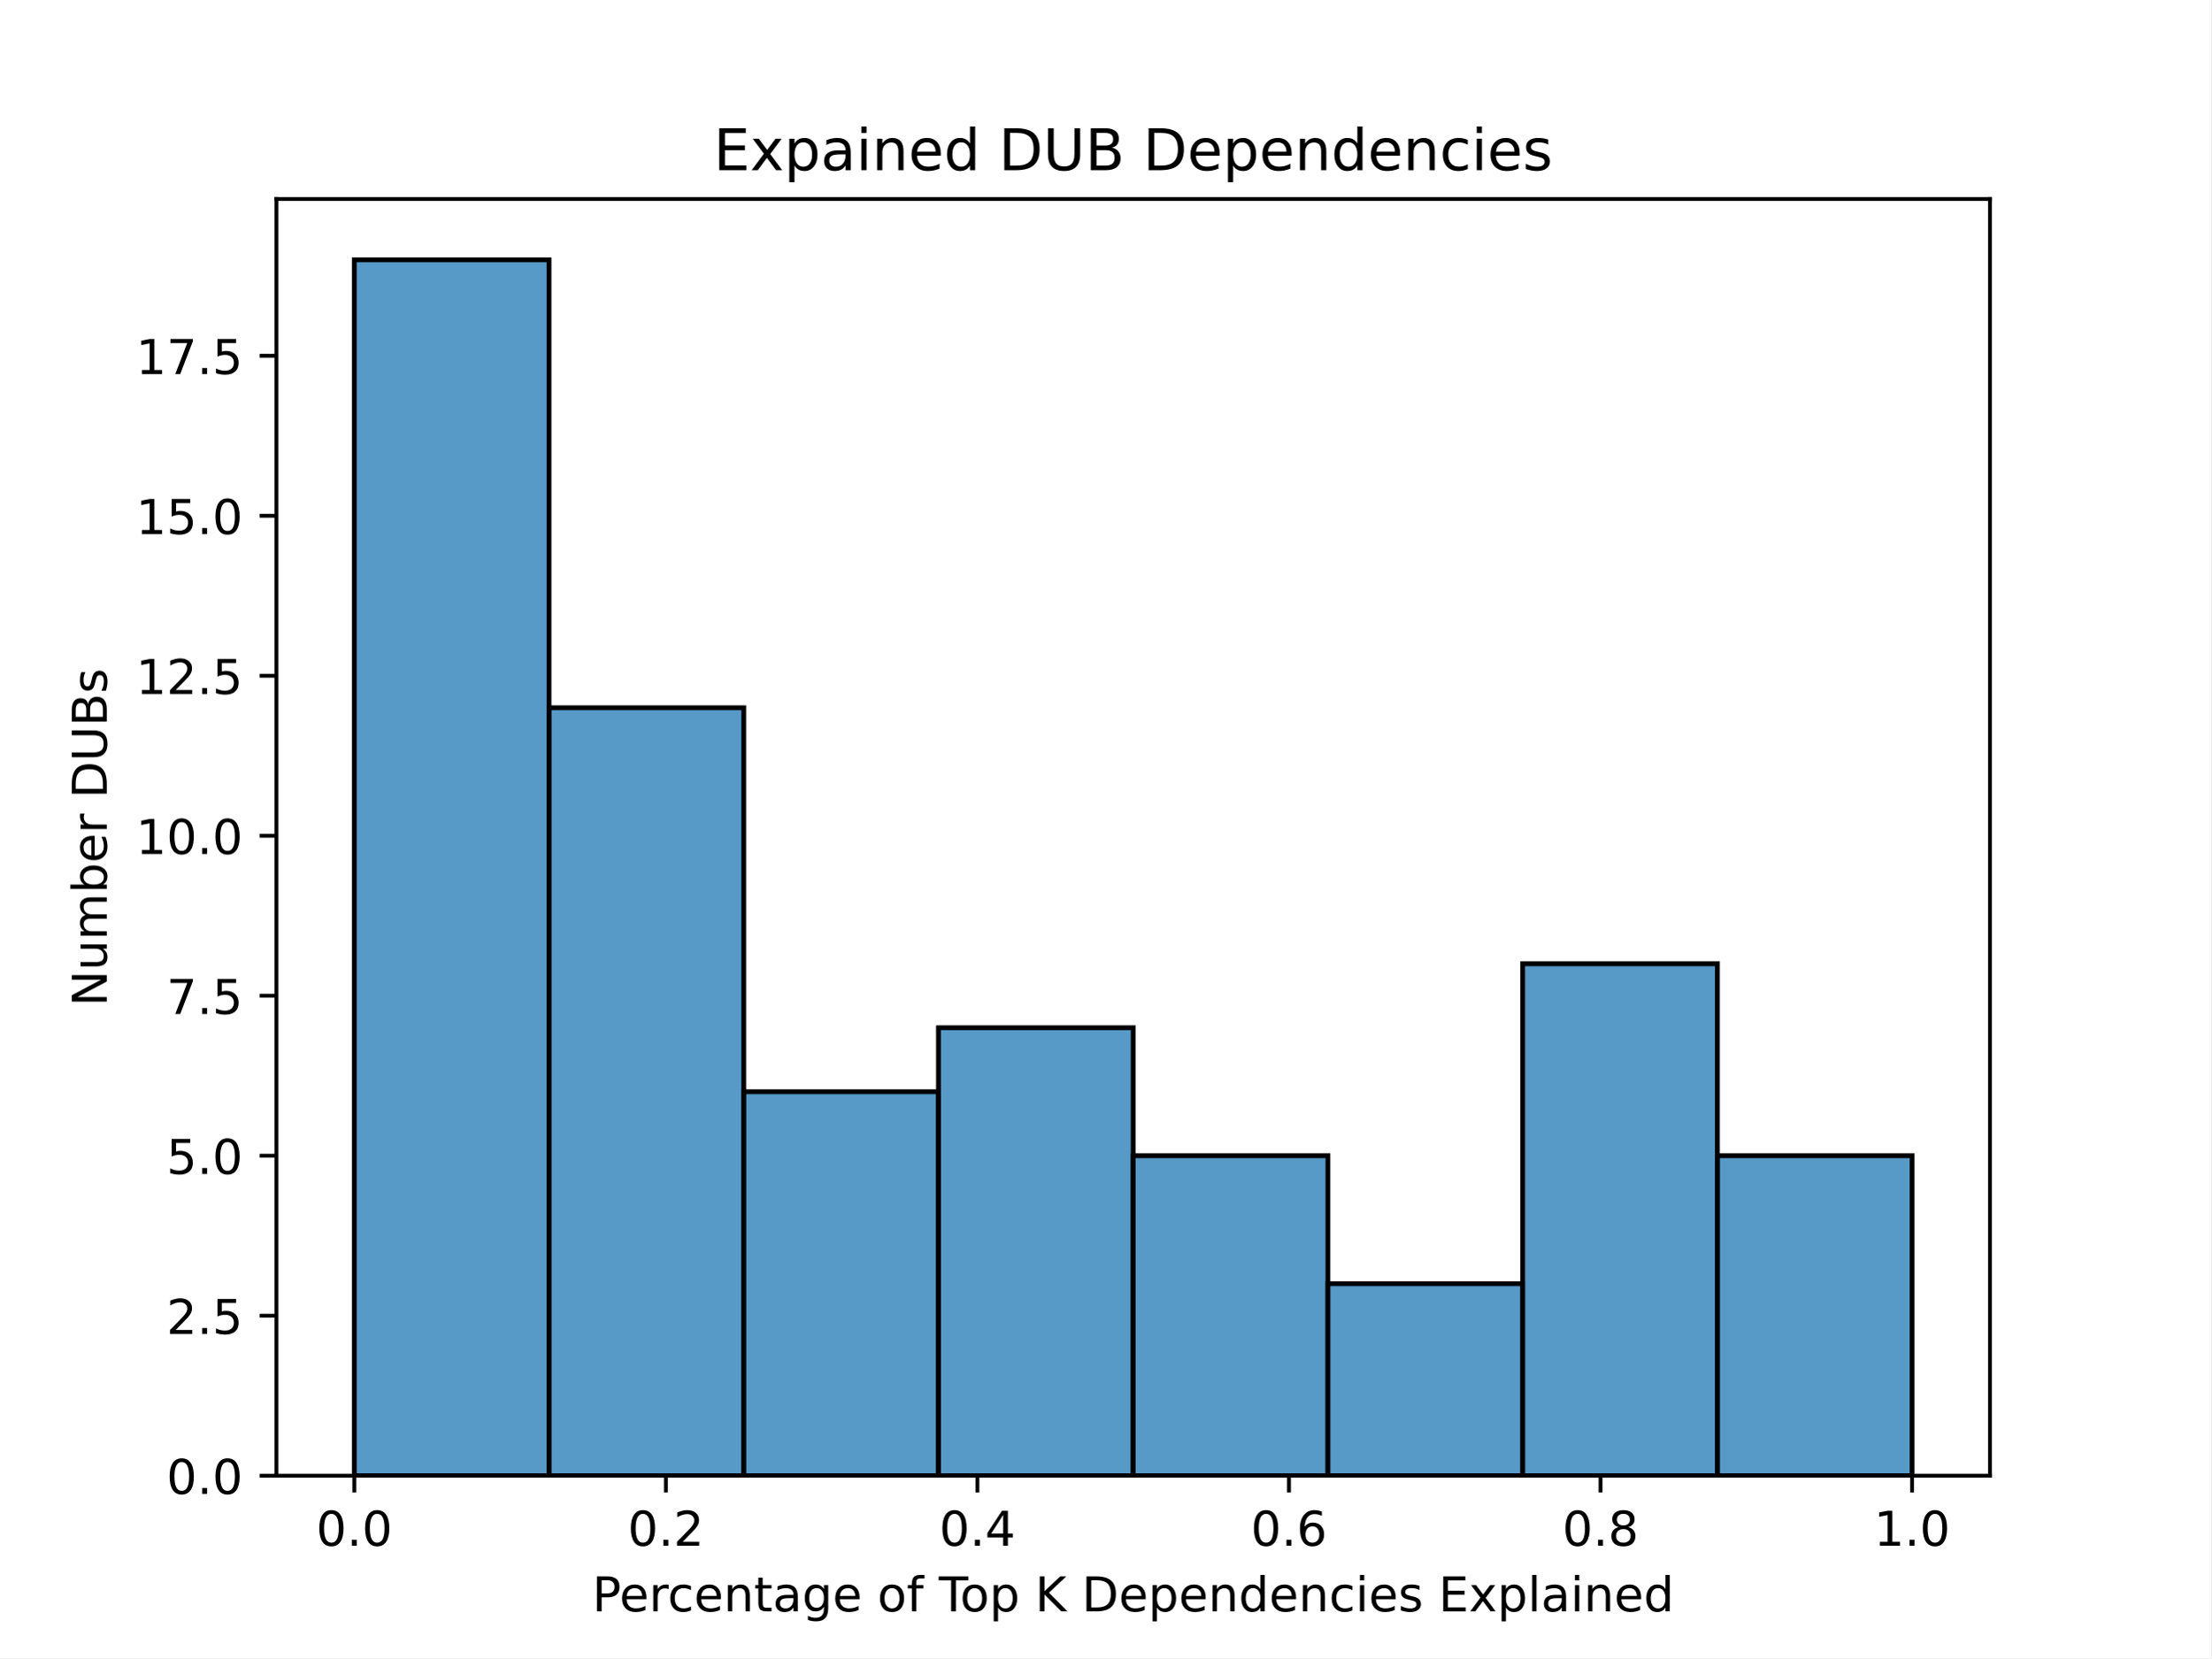
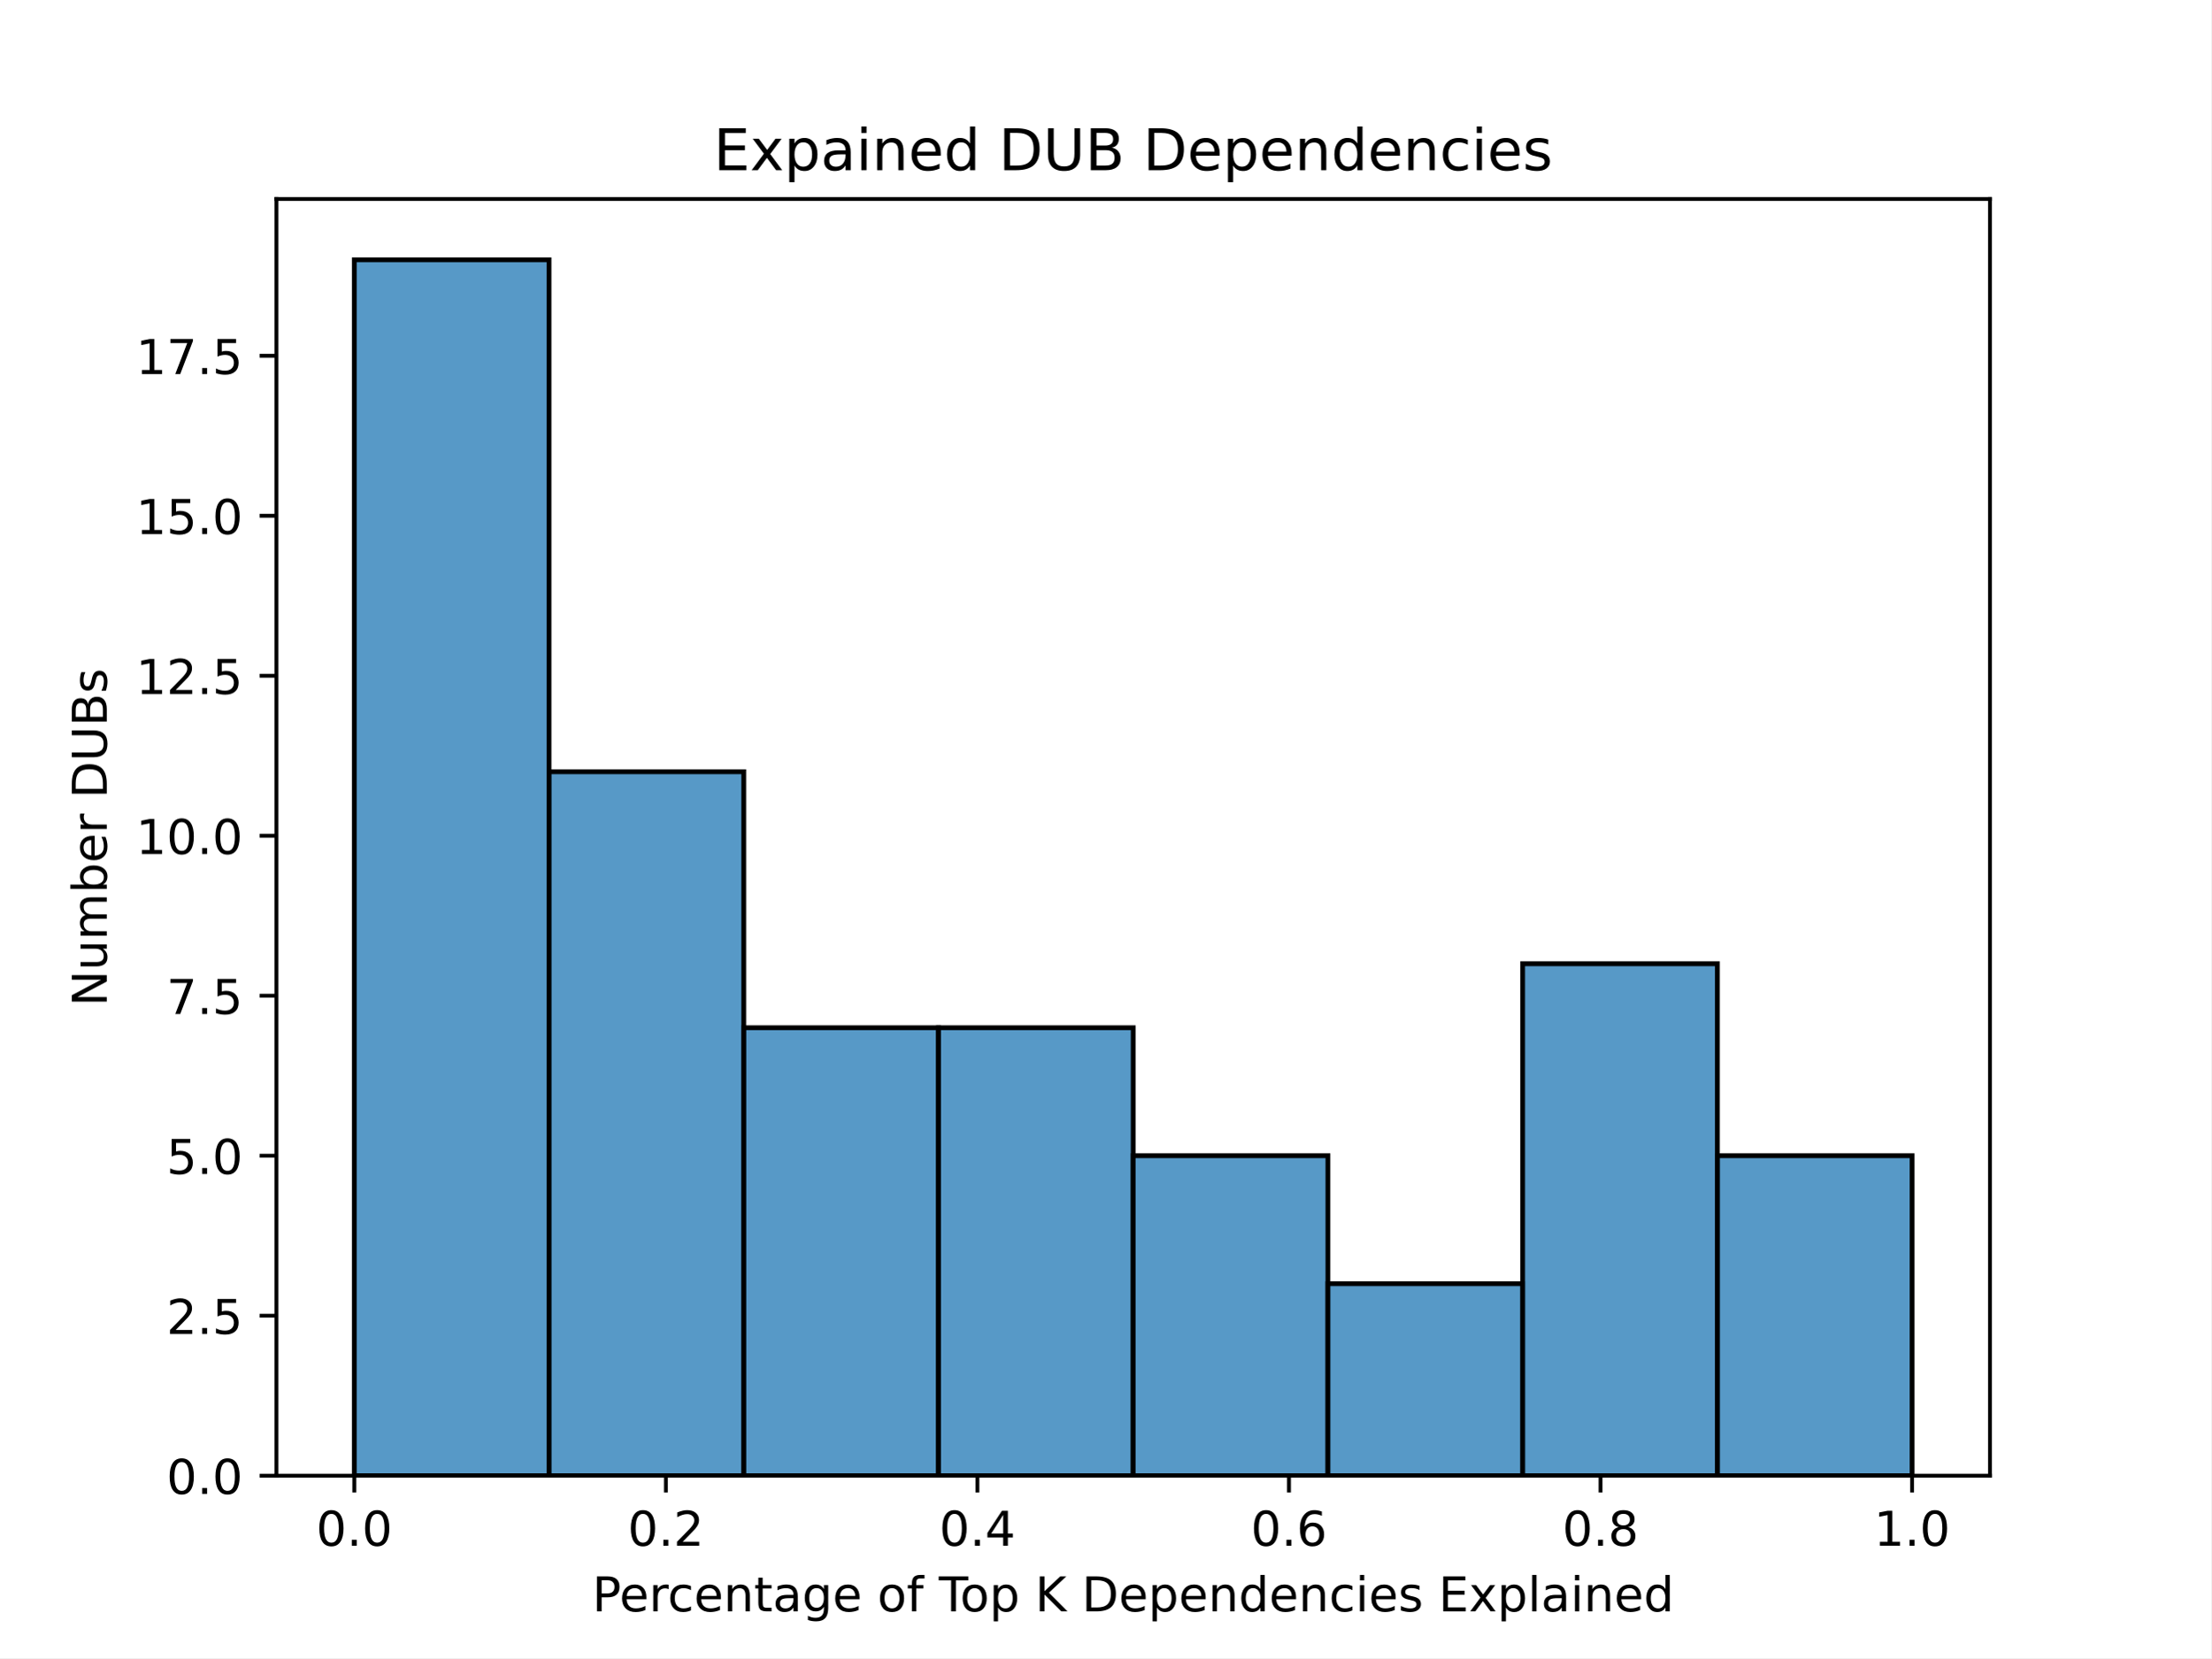
<svg xmlns="http://www.w3.org/2000/svg" xmlns:xlink="http://www.w3.org/1999/xlink" width="460.8pt" height="345.6pt" viewBox="0 0 460.8 345.6" version="1.1">
  <defs>
    <style type="text/css">*{stroke-linejoin: round; stroke-linecap: butt}</style>
  </defs>
  <g id="figure_1">
    <g id="patch_1">
      <path d="M 0 345.6  L 460.8 345.6  L 460.8 0  L 0 0  z " style="fill: #ffffff" />
    </g>
    <g id="axes_1">
      <g id="patch_2">
        <path d="M 57.6 307.584  L 414.72 307.584  L 414.72 41.472  L 57.6 41.472  z " style="fill: #ffffff" />
      </g>
      <g id="patch_3">
-         <path d="M 73.833 307.584  L 114.415 307.584  L 114.415 54.144  L 73.833 54.144  z " clip-path="url(#p38bc36aa73)" style="fill: #1f77b4; fill-opacity: 0.75; stroke: #000000; stroke-linejoin: miter" />
+         <path d="M 73.833 307.584  L 114.415 307.584  L 114.415 54.144  L 73.833 54.144  z " clip-path="url(#pfbea5ef9bc)" style="fill: #1f77b4; fill-opacity: 0.75; stroke: #000000; stroke-linejoin: miter" />
      </g>
      <g id="patch_4">
-         <path d="M 114.415 307.584  L 154.996 307.584  L 154.996 147.517  L 114.415 147.517  z " clip-path="url(#p38bc36aa73)" style="fill: #1f77b4; fill-opacity: 0.75; stroke: #000000; stroke-linejoin: miter" />
+         <path d="M 114.415 307.584  L 154.996 307.584  L 154.996 160.856  L 114.415 160.856  z " clip-path="url(#pfbea5ef9bc)" style="fill: #1f77b4; fill-opacity: 0.75; stroke: #000000; stroke-linejoin: miter" />
      </g>
      <g id="patch_5">
-         <path d="M 154.996 307.584  L 195.578 307.584  L 195.578 227.55  L 154.996 227.55  z " clip-path="url(#p38bc36aa73)" style="fill: #1f77b4; fill-opacity: 0.75; stroke: #000000; stroke-linejoin: miter" />
+         <path d="M 154.996 307.584  L 195.578 307.584  L 195.578 214.211  L 154.996 214.211  z " clip-path="url(#pfbea5ef9bc)" style="fill: #1f77b4; fill-opacity: 0.75; stroke: #000000; stroke-linejoin: miter" />
      </g>
      <g id="patch_6">
-         <path d="M 195.578 307.584  L 236.16 307.584  L 236.16 214.211  L 195.578 214.211  z " clip-path="url(#p38bc36aa73)" style="fill: #1f77b4; fill-opacity: 0.75; stroke: #000000; stroke-linejoin: miter" />
+         <path d="M 195.578 307.584  L 236.16 307.584  L 236.16 214.211  L 195.578 214.211  z " clip-path="url(#pfbea5ef9bc)" style="fill: #1f77b4; fill-opacity: 0.75; stroke: #000000; stroke-linejoin: miter" />
      </g>
      <g id="patch_7">
-         <path d="M 236.16 307.584  L 276.742 307.584  L 276.742 240.889  L 236.16 240.889  z " clip-path="url(#p38bc36aa73)" style="fill: #1f77b4; fill-opacity: 0.75; stroke: #000000; stroke-linejoin: miter" />
+         <path d="M 236.16 307.584  L 276.742 307.584  L 276.742 240.889  L 236.16 240.889  z " clip-path="url(#pfbea5ef9bc)" style="fill: #1f77b4; fill-opacity: 0.75; stroke: #000000; stroke-linejoin: miter" />
      </g>
      <g id="patch_8">
-         <path d="M 276.742 307.584  L 317.324 307.584  L 317.324 267.567  L 276.742 267.567  z " clip-path="url(#p38bc36aa73)" style="fill: #1f77b4; fill-opacity: 0.75; stroke: #000000; stroke-linejoin: miter" />
+         <path d="M 276.742 307.584  L 317.324 307.584  L 317.324 267.567  L 276.742 267.567  z " clip-path="url(#pfbea5ef9bc)" style="fill: #1f77b4; fill-opacity: 0.75; stroke: #000000; stroke-linejoin: miter" />
      </g>
      <g id="patch_9">
-         <path d="M 317.324 307.584  L 357.905 307.584  L 357.905 200.872  L 317.324 200.872  z " clip-path="url(#p38bc36aa73)" style="fill: #1f77b4; fill-opacity: 0.75; stroke: #000000; stroke-linejoin: miter" />
+         <path d="M 317.324 307.584  L 357.905 307.584  L 357.905 200.872  L 317.324 200.872  z " clip-path="url(#pfbea5ef9bc)" style="fill: #1f77b4; fill-opacity: 0.75; stroke: #000000; stroke-linejoin: miter" />
      </g>
      <g id="patch_10">
-         <path d="M 357.905 307.584  L 398.487 307.584  L 398.487 240.889  L 357.905 240.889  z " clip-path="url(#p38bc36aa73)" style="fill: #1f77b4; fill-opacity: 0.75; stroke: #000000; stroke-linejoin: miter" />
+         <path d="M 357.905 307.584  L 398.487 307.584  L 398.487 240.889  L 357.905 240.889  z " clip-path="url(#pfbea5ef9bc)" style="fill: #1f77b4; fill-opacity: 0.75; stroke: #000000; stroke-linejoin: miter" />
      </g>
      <g id="matplotlib.axis_1">
        <g id="xtick_1">
          <g id="line2d_1">
            <defs>
-               <path id="maa7f8cb330" d="M 0 0  L 0 3.5  " style="stroke: #000000; stroke-width: 0.8" />
+               <path id="ma76cdb8597" d="M 0 0  L 0 3.5  " style="stroke: #000000; stroke-width: 0.8" />
            </defs>
            <g>
-               <use xlink:href="#maa7f8cb330" x="73.833" y="307.584" style="stroke: #000000; stroke-width: 0.8" />
+               <use xlink:href="#ma76cdb8597" x="73.833" y="307.584" style="stroke: #000000; stroke-width: 0.8" />
            </g>
          </g>
          <g id="text_1">
            <g transform="translate(65.88116 322.1824) scale(0.1 -0.1)">
              <defs>
                <path id="DejaVuSans-30" d="M 2034 4250  Q 1547 4250 1301 3770  Q 1056 3291 1056 2328  Q 1056 1369 1301 889  Q 1547 409 2034 409  Q 2525 409 2770 889  Q 3016 1369 3016 2328  Q 3016 3291 2770 3770  Q 2525 4250 2034 4250  z M 2034 4750  Q 2819 4750 3233 4129  Q 3647 3509 3647 2328  Q 3647 1150 3233 529  Q 2819 -91 2034 -91  Q 1250 -91 836 529  Q 422 1150 422 2328  Q 422 3509 836 4129  Q 1250 4750 2034 4750  z " transform="scale(0.015625)" />
                <path id="DejaVuSans-2e" d="M 684 794  L 1344 794  L 1344 0  L 684 0  L 684 794  z " transform="scale(0.015625)" />
              </defs>
              <use xlink:href="#DejaVuSans-30" />
              <use xlink:href="#DejaVuSans-2e" x="63.623" />
              <use xlink:href="#DejaVuSans-30" x="95.41" />
            </g>
          </g>
        </g>
        <g id="xtick_2">
          <g id="line2d_2">
            <g>
-               <use xlink:href="#maa7f8cb330" x="138.764" y="307.584" style="stroke: #000000; stroke-width: 0.8" />
+               <use xlink:href="#ma76cdb8597" x="138.764" y="307.584" style="stroke: #000000; stroke-width: 0.8" />
            </g>
          </g>
          <g id="text_2">
            <g transform="translate(130.8121 322.1824) scale(0.1 -0.1)">
              <defs>
                <path id="DejaVuSans-32" d="M 1228 531  L 3431 531  L 3431 0  L 469 0  L 469 531  Q 828 903 1448 1529  Q 2069 2156 2228 2338  Q 2531 2678 2651 2914  Q 2772 3150 2772 3378  Q 2772 3750 2511 3984  Q 2250 4219 1831 4219  Q 1534 4219 1204 4116  Q 875 4013 500 3803  L 500 4441  Q 881 4594 1212 4672  Q 1544 4750 1819 4750  Q 2544 4750 2975 4387  Q 3406 4025 3406 3419  Q 3406 3131 3298 2873  Q 3191 2616 2906 2266  Q 2828 2175 2409 1742  Q 1991 1309 1228 531  z " transform="scale(0.015625)" />
              </defs>
              <use xlink:href="#DejaVuSans-30" />
              <use xlink:href="#DejaVuSans-2e" x="63.623" />
              <use xlink:href="#DejaVuSans-32" x="95.41" />
            </g>
          </g>
        </g>
        <g id="xtick_3">
          <g id="line2d_3">
            <g>
-               <use xlink:href="#maa7f8cb330" x="203.695" y="307.584" style="stroke: #000000; stroke-width: 0.8" />
+               <use xlink:href="#ma76cdb8597" x="203.695" y="307.584" style="stroke: #000000; stroke-width: 0.8" />
            </g>
          </g>
          <g id="text_3">
            <g transform="translate(195.743 322.1824) scale(0.1 -0.1)">
              <defs>
                <path id="DejaVuSans-34" d="M 2419 4116  L 825 1625  L 2419 1625  L 2419 4116  z M 2253 4666  L 3047 4666  L 3047 1625  L 3713 1625  L 3713 1100  L 3047 1100  L 3047 0  L 2419 0  L 2419 1100  L 313 1100  L 313 1709  L 2253 4666  z " transform="scale(0.015625)" />
              </defs>
              <use xlink:href="#DejaVuSans-30" />
              <use xlink:href="#DejaVuSans-2e" x="63.623" />
              <use xlink:href="#DejaVuSans-34" x="95.41" />
            </g>
          </g>
        </g>
        <g id="xtick_4">
          <g id="line2d_4">
            <g>
-               <use xlink:href="#maa7f8cb330" x="268.625" y="307.584" style="stroke: #000000; stroke-width: 0.8" />
+               <use xlink:href="#ma76cdb8597" x="268.625" y="307.584" style="stroke: #000000; stroke-width: 0.8" />
            </g>
          </g>
          <g id="text_4">
            <g transform="translate(260.6739 322.1824) scale(0.1 -0.1)">
              <defs>
                <path id="DejaVuSans-36" d="M 2113 2584  Q 1688 2584 1439 2293  Q 1191 2003 1191 1497  Q 1191 994 1439 701  Q 1688 409 2113 409  Q 2538 409 2786 701  Q 3034 994 3034 1497  Q 3034 2003 2786 2293  Q 2538 2584 2113 2584  z M 3366 4563  L 3366 3988  Q 3128 4100 2886 4159  Q 2644 4219 2406 4219  Q 1781 4219 1451 3797  Q 1122 3375 1075 2522  Q 1259 2794 1537 2939  Q 1816 3084 2150 3084  Q 2853 3084 3261 2657  Q 3669 2231 3669 1497  Q 3669 778 3244 343  Q 2819 -91 2113 -91  Q 1303 -91 875 529  Q 447 1150 447 2328  Q 447 3434 972 4092  Q 1497 4750 2381 4750  Q 2619 4750 2861 4703  Q 3103 4656 3366 4563  z " transform="scale(0.015625)" />
              </defs>
              <use xlink:href="#DejaVuSans-30" />
              <use xlink:href="#DejaVuSans-2e" x="63.623" />
              <use xlink:href="#DejaVuSans-36" x="95.41" />
            </g>
          </g>
        </g>
        <g id="xtick_5">
          <g id="line2d_5">
            <g>
-               <use xlink:href="#maa7f8cb330" x="333.556" y="307.584" style="stroke: #000000; stroke-width: 0.8" />
+               <use xlink:href="#ma76cdb8597" x="333.556" y="307.584" style="stroke: #000000; stroke-width: 0.8" />
            </g>
          </g>
          <g id="text_5">
            <g transform="translate(325.6048 322.1824) scale(0.1 -0.1)">
              <defs>
                <path id="DejaVuSans-38" d="M 2034 2216  Q 1584 2216 1326 1975  Q 1069 1734 1069 1313  Q 1069 891 1326 650  Q 1584 409 2034 409  Q 2484 409 2743 651  Q 3003 894 3003 1313  Q 3003 1734 2745 1975  Q 2488 2216 2034 2216  z M 1403 2484  Q 997 2584 770 2862  Q 544 3141 544 3541  Q 544 4100 942 4425  Q 1341 4750 2034 4750  Q 2731 4750 3128 4425  Q 3525 4100 3525 3541  Q 3525 3141 3298 2862  Q 3072 2584 2669 2484  Q 3125 2378 3379 2068  Q 3634 1759 3634 1313  Q 3634 634 3220 271  Q 2806 -91 2034 -91  Q 1263 -91 848 271  Q 434 634 434 1313  Q 434 1759 690 2068  Q 947 2378 1403 2484  z M 1172 3481  Q 1172 3119 1398 2916  Q 1625 2713 2034 2713  Q 2441 2713 2670 2916  Q 2900 3119 2900 3481  Q 2900 3844 2670 4047  Q 2441 4250 2034 4250  Q 1625 4250 1398 4047  Q 1172 3844 1172 3481  z " transform="scale(0.015625)" />
              </defs>
              <use xlink:href="#DejaVuSans-30" />
              <use xlink:href="#DejaVuSans-2e" x="63.623" />
              <use xlink:href="#DejaVuSans-38" x="95.41" />
            </g>
          </g>
        </g>
        <g id="xtick_6">
          <g id="line2d_6">
            <g>
-               <use xlink:href="#maa7f8cb330" x="398.487" y="307.584" style="stroke: #000000; stroke-width: 0.8" />
+               <use xlink:href="#ma76cdb8597" x="398.487" y="307.584" style="stroke: #000000; stroke-width: 0.8" />
            </g>
          </g>
          <g id="text_6">
            <g transform="translate(390.5357 322.1824) scale(0.1 -0.1)">
              <defs>
                <path id="DejaVuSans-31" d="M 794 531  L 1825 531  L 1825 4091  L 703 3866  L 703 4441  L 1819 4666  L 2450 4666  L 2450 531  L 3481 531  L 3481 0  L 794 0  L 794 531  z " transform="scale(0.015625)" />
              </defs>
              <use xlink:href="#DejaVuSans-31" />
              <use xlink:href="#DejaVuSans-2e" x="63.623" />
              <use xlink:href="#DejaVuSans-30" x="95.41" />
            </g>
          </g>
        </g>
        <g id="text_7">
          <g transform="translate(123.4163 335.8606) scale(0.1 -0.1)">
            <defs>
              <path id="DejaVuSans-50" d="M 1259 4147  L 1259 2394  L 2053 2394  Q 2494 2394 2734 2622  Q 2975 2850 2975 3272  Q 2975 3691 2734 3919  Q 2494 4147 2053 4147  L 1259 4147  z M 628 4666  L 2053 4666  Q 2838 4666 3239 4311  Q 3641 3956 3641 3272  Q 3641 2581 3239 2228  Q 2838 1875 2053 1875  L 1259 1875  L 1259 0  L 628 0  L 628 4666  z " transform="scale(0.015625)" />
              <path id="DejaVuSans-65" d="M 3597 1894  L 3597 1613  L 953 1613  Q 991 1019 1311 708  Q 1631 397 2203 397  Q 2534 397 2845 478  Q 3156 559 3463 722  L 3463 178  Q 3153 47 2828 -22  Q 2503 -91 2169 -91  Q 1331 -91 842 396  Q 353 884 353 1716  Q 353 2575 817 3079  Q 1281 3584 2069 3584  Q 2775 3584 3186 3129  Q 3597 2675 3597 1894  z M 3022 2063  Q 3016 2534 2758 2815  Q 2500 3097 2075 3097  Q 1594 3097 1305 2825  Q 1016 2553 972 2059  L 3022 2063  z " transform="scale(0.015625)" />
              <path id="DejaVuSans-72" d="M 2631 2963  Q 2534 3019 2420 3045  Q 2306 3072 2169 3072  Q 1681 3072 1420 2755  Q 1159 2438 1159 1844  L 1159 0  L 581 0  L 581 3500  L 1159 3500  L 1159 2956  Q 1341 3275 1631 3429  Q 1922 3584 2338 3584  Q 2397 3584 2469 3576  Q 2541 3569 2628 3553  L 2631 2963  z " transform="scale(0.015625)" />
              <path id="DejaVuSans-63" d="M 3122 3366  L 3122 2828  Q 2878 2963 2633 3030  Q 2388 3097 2138 3097  Q 1578 3097 1268 2742  Q 959 2388 959 1747  Q 959 1106 1268 751  Q 1578 397 2138 397  Q 2388 397 2633 464  Q 2878 531 3122 666  L 3122 134  Q 2881 22 2623 -34  Q 2366 -91 2075 -91  Q 1284 -91 818 406  Q 353 903 353 1747  Q 353 2603 823 3093  Q 1294 3584 2113 3584  Q 2378 3584 2631 3529  Q 2884 3475 3122 3366  z " transform="scale(0.015625)" />
              <path id="DejaVuSans-6e" d="M 3513 2113  L 3513 0  L 2938 0  L 2938 2094  Q 2938 2591 2744 2837  Q 2550 3084 2163 3084  Q 1697 3084 1428 2787  Q 1159 2491 1159 1978  L 1159 0  L 581 0  L 581 3500  L 1159 3500  L 1159 2956  Q 1366 3272 1645 3428  Q 1925 3584 2291 3584  Q 2894 3584 3203 3211  Q 3513 2838 3513 2113  z " transform="scale(0.015625)" />
              <path id="DejaVuSans-74" d="M 1172 4494  L 1172 3500  L 2356 3500  L 2356 3053  L 1172 3053  L 1172 1153  Q 1172 725 1289 603  Q 1406 481 1766 481  L 2356 481  L 2356 0  L 1766 0  Q 1100 0 847 248  Q 594 497 594 1153  L 594 3053  L 172 3053  L 172 3500  L 594 3500  L 594 4494  L 1172 4494  z " transform="scale(0.015625)" />
              <path id="DejaVuSans-61" d="M 2194 1759  Q 1497 1759 1228 1600  Q 959 1441 959 1056  Q 959 750 1161 570  Q 1363 391 1709 391  Q 2188 391 2477 730  Q 2766 1069 2766 1631  L 2766 1759  L 2194 1759  z M 3341 1997  L 3341 0  L 2766 0  L 2766 531  Q 2569 213 2275 61  Q 1981 -91 1556 -91  Q 1019 -91 701 211  Q 384 513 384 1019  Q 384 1609 779 1909  Q 1175 2209 1959 2209  L 2766 2209  L 2766 2266  Q 2766 2663 2505 2880  Q 2244 3097 1772 3097  Q 1472 3097 1187 3025  Q 903 2953 641 2809  L 641 3341  Q 956 3463 1253 3523  Q 1550 3584 1831 3584  Q 2591 3584 2966 3190  Q 3341 2797 3341 1997  z " transform="scale(0.015625)" />
              <path id="DejaVuSans-67" d="M 2906 1791  Q 2906 2416 2648 2759  Q 2391 3103 1925 3103  Q 1463 3103 1205 2759  Q 947 2416 947 1791  Q 947 1169 1205 825  Q 1463 481 1925 481  Q 2391 481 2648 825  Q 2906 1169 2906 1791  z M 3481 434  Q 3481 -459 3084 -895  Q 2688 -1331 1869 -1331  Q 1566 -1331 1297 -1286  Q 1028 -1241 775 -1147  L 775 -588  Q 1028 -725 1275 -790  Q 1522 -856 1778 -856  Q 2344 -856 2625 -561  Q 2906 -266 2906 331  L 2906 616  Q 2728 306 2450 153  Q 2172 0 1784 0  Q 1141 0 747 490  Q 353 981 353 1791  Q 353 2603 747 3093  Q 1141 3584 1784 3584  Q 2172 3584 2450 3431  Q 2728 3278 2906 2969  L 2906 3500  L 3481 3500  L 3481 434  z " transform="scale(0.015625)" />
              <path id="DejaVuSans-20" transform="scale(0.015625)" />
              <path id="DejaVuSans-6f" d="M 1959 3097  Q 1497 3097 1228 2736  Q 959 2375 959 1747  Q 959 1119 1226 758  Q 1494 397 1959 397  Q 2419 397 2687 759  Q 2956 1122 2956 1747  Q 2956 2369 2687 2733  Q 2419 3097 1959 3097  z M 1959 3584  Q 2709 3584 3137 3096  Q 3566 2609 3566 1747  Q 3566 888 3137 398  Q 2709 -91 1959 -91  Q 1206 -91 779 398  Q 353 888 353 1747  Q 353 2609 779 3096  Q 1206 3584 1959 3584  z " transform="scale(0.015625)" />
              <path id="DejaVuSans-66" d="M 2375 4863  L 2375 4384  L 1825 4384  Q 1516 4384 1395 4259  Q 1275 4134 1275 3809  L 1275 3500  L 2222 3500  L 2222 3053  L 1275 3053  L 1275 0  L 697 0  L 697 3053  L 147 3053  L 147 3500  L 697 3500  L 697 3744  Q 697 4328 969 4595  Q 1241 4863 1831 4863  L 2375 4863  z " transform="scale(0.015625)" />
              <path id="DejaVuSans-54" d="M -19 4666  L 3928 4666  L 3928 4134  L 2272 4134  L 2272 0  L 1638 0  L 1638 4134  L -19 4134  L -19 4666  z " transform="scale(0.015625)" />
              <path id="DejaVuSans-70" d="M 1159 525  L 1159 -1331  L 581 -1331  L 581 3500  L 1159 3500  L 1159 2969  Q 1341 3281 1617 3432  Q 1894 3584 2278 3584  Q 2916 3584 3314 3078  Q 3713 2572 3713 1747  Q 3713 922 3314 415  Q 2916 -91 2278 -91  Q 1894 -91 1617 61  Q 1341 213 1159 525  z M 3116 1747  Q 3116 2381 2855 2742  Q 2594 3103 2138 3103  Q 1681 3103 1420 2742  Q 1159 2381 1159 1747  Q 1159 1113 1420 752  Q 1681 391 2138 391  Q 2594 391 2855 752  Q 3116 1113 3116 1747  z " transform="scale(0.015625)" />
              <path id="DejaVuSans-4b" d="M 628 4666  L 1259 4666  L 1259 2694  L 3353 4666  L 4166 4666  L 1850 2491  L 4331 0  L 3500 0  L 1259 2247  L 1259 0  L 628 0  L 628 4666  z " transform="scale(0.015625)" />
              <path id="DejaVuSans-44" d="M 1259 4147  L 1259 519  L 2022 519  Q 2988 519 3436 956  Q 3884 1394 3884 2338  Q 3884 3275 3436 3711  Q 2988 4147 2022 4147  L 1259 4147  z M 628 4666  L 1925 4666  Q 3281 4666 3915 4102  Q 4550 3538 4550 2338  Q 4550 1131 3912 565  Q 3275 0 1925 0  L 628 0  L 628 4666  z " transform="scale(0.015625)" />
              <path id="DejaVuSans-64" d="M 2906 2969  L 2906 4863  L 3481 4863  L 3481 0  L 2906 0  L 2906 525  Q 2725 213 2448 61  Q 2172 -91 1784 -91  Q 1150 -91 751 415  Q 353 922 353 1747  Q 353 2572 751 3078  Q 1150 3584 1784 3584  Q 2172 3584 2448 3432  Q 2725 3281 2906 2969  z M 947 1747  Q 947 1113 1208 752  Q 1469 391 1925 391  Q 2381 391 2643 752  Q 2906 1113 2906 1747  Q 2906 2381 2643 2742  Q 2381 3103 1925 3103  Q 1469 3103 1208 2742  Q 947 2381 947 1747  z " transform="scale(0.015625)" />
              <path id="DejaVuSans-69" d="M 603 3500  L 1178 3500  L 1178 0  L 603 0  L 603 3500  z M 603 4863  L 1178 4863  L 1178 4134  L 603 4134  L 603 4863  z " transform="scale(0.015625)" />
              <path id="DejaVuSans-73" d="M 2834 3397  L 2834 2853  Q 2591 2978 2328 3040  Q 2066 3103 1784 3103  Q 1356 3103 1142 2972  Q 928 2841 928 2578  Q 928 2378 1081 2264  Q 1234 2150 1697 2047  L 1894 2003  Q 2506 1872 2764 1633  Q 3022 1394 3022 966  Q 3022 478 2636 193  Q 2250 -91 1575 -91  Q 1294 -91 989 -36  Q 684 19 347 128  L 347 722  Q 666 556 975 473  Q 1284 391 1588 391  Q 1994 391 2212 530  Q 2431 669 2431 922  Q 2431 1156 2273 1281  Q 2116 1406 1581 1522  L 1381 1569  Q 847 1681 609 1914  Q 372 2147 372 2553  Q 372 3047 722 3315  Q 1072 3584 1716 3584  Q 2034 3584 2315 3537  Q 2597 3491 2834 3397  z " transform="scale(0.015625)" />
              <path id="DejaVuSans-45" d="M 628 4666  L 3578 4666  L 3578 4134  L 1259 4134  L 1259 2753  L 3481 2753  L 3481 2222  L 1259 2222  L 1259 531  L 3634 531  L 3634 0  L 628 0  L 628 4666  z " transform="scale(0.015625)" />
              <path id="DejaVuSans-78" d="M 3513 3500  L 2247 1797  L 3578 0  L 2900 0  L 1881 1375  L 863 0  L 184 0  L 1544 1831  L 300 3500  L 978 3500  L 1906 2253  L 2834 3500  L 3513 3500  z " transform="scale(0.015625)" />
              <path id="DejaVuSans-6c" d="M 603 4863  L 1178 4863  L 1178 0  L 603 0  L 603 4863  z " transform="scale(0.015625)" />
            </defs>
            <use xlink:href="#DejaVuSans-50" />
            <use xlink:href="#DejaVuSans-65" x="56.678" />
            <use xlink:href="#DejaVuSans-72" x="118.201" />
            <use xlink:href="#DejaVuSans-63" x="157.064" />
            <use xlink:href="#DejaVuSans-65" x="212.045" />
            <use xlink:href="#DejaVuSans-6e" x="273.568" />
            <use xlink:href="#DejaVuSans-74" x="336.947" />
            <use xlink:href="#DejaVuSans-61" x="376.156" />
            <use xlink:href="#DejaVuSans-67" x="437.436" />
            <use xlink:href="#DejaVuSans-65" x="500.912" />
            <use xlink:href="#DejaVuSans-20" x="562.436" />
            <use xlink:href="#DejaVuSans-6f" x="594.223" />
            <use xlink:href="#DejaVuSans-66" x="655.404" />
            <use xlink:href="#DejaVuSans-20" x="690.609" />
            <use xlink:href="#DejaVuSans-54" x="722.396" />
            <use xlink:href="#DejaVuSans-6f" x="766.48" />
            <use xlink:href="#DejaVuSans-70" x="827.662" />
            <use xlink:href="#DejaVuSans-20" x="891.139" />
            <use xlink:href="#DejaVuSans-4b" x="922.926" />
            <use xlink:href="#DejaVuSans-20" x="988.502" />
            <use xlink:href="#DejaVuSans-44" x="1020.289" />
            <use xlink:href="#DejaVuSans-65" x="1097.291" />
            <use xlink:href="#DejaVuSans-70" x="1158.814" />
            <use xlink:href="#DejaVuSans-65" x="1222.291" />
            <use xlink:href="#DejaVuSans-6e" x="1283.814" />
            <use xlink:href="#DejaVuSans-64" x="1347.193" />
            <use xlink:href="#DejaVuSans-65" x="1410.67" />
            <use xlink:href="#DejaVuSans-6e" x="1472.193" />
            <use xlink:href="#DejaVuSans-63" x="1535.572" />
            <use xlink:href="#DejaVuSans-69" x="1590.553" />
            <use xlink:href="#DejaVuSans-65" x="1618.336" />
            <use xlink:href="#DejaVuSans-73" x="1679.859" />
            <use xlink:href="#DejaVuSans-20" x="1731.959" />
            <use xlink:href="#DejaVuSans-45" x="1763.746" />
            <use xlink:href="#DejaVuSans-78" x="1826.93" />
            <use xlink:href="#DejaVuSans-70" x="1886.109" />
            <use xlink:href="#DejaVuSans-6c" x="1949.586" />
            <use xlink:href="#DejaVuSans-61" x="1977.369" />
            <use xlink:href="#DejaVuSans-69" x="2038.648" />
            <use xlink:href="#DejaVuSans-6e" x="2066.432" />
            <use xlink:href="#DejaVuSans-65" x="2129.811" />
            <use xlink:href="#DejaVuSans-64" x="2191.334" />
          </g>
        </g>
      </g>
      <g id="matplotlib.axis_2">
        <g id="ytick_1">
          <g id="line2d_7">
            <defs>
-               <path id="m7fce88c346" d="M 0 0  L -3.5 0  " style="stroke: #000000; stroke-width: 0.8" />
+               <path id="mcbee6965c2" d="M 0 0  L -3.5 0  " style="stroke: #000000; stroke-width: 0.8" />
            </defs>
            <g>
-               <use xlink:href="#m7fce88c346" x="57.6" y="307.584" style="stroke: #000000; stroke-width: 0.8" />
+               <use xlink:href="#mcbee6965c2" x="57.6" y="307.584" style="stroke: #000000; stroke-width: 0.8" />
            </g>
          </g>
          <g id="text_8">
            <g transform="translate(34.69687 311.3832) scale(0.1 -0.1)">
              <use xlink:href="#DejaVuSans-30" />
              <use xlink:href="#DejaVuSans-2e" x="63.623" />
              <use xlink:href="#DejaVuSans-30" x="95.41" />
            </g>
          </g>
        </g>
        <g id="ytick_2">
          <g id="line2d_8">
            <g>
-               <use xlink:href="#m7fce88c346" x="57.6" y="274.237" style="stroke: #000000; stroke-width: 0.8" />
+               <use xlink:href="#mcbee6965c2" x="57.6" y="274.237" style="stroke: #000000; stroke-width: 0.8" />
            </g>
          </g>
          <g id="text_9">
            <g transform="translate(34.69687 278.0358) scale(0.1 -0.1)">
              <defs>
                <path id="DejaVuSans-35" d="M 691 4666  L 3169 4666  L 3169 4134  L 1269 4134  L 1269 2991  Q 1406 3038 1543 3061  Q 1681 3084 1819 3084  Q 2600 3084 3056 2656  Q 3513 2228 3513 1497  Q 3513 744 3044 326  Q 2575 -91 1722 -91  Q 1428 -91 1123 -41  Q 819 9 494 109  L 494 744  Q 775 591 1075 516  Q 1375 441 1709 441  Q 2250 441 2565 725  Q 2881 1009 2881 1497  Q 2881 1984 2565 2268  Q 2250 2553 1709 2553  Q 1456 2553 1204 2497  Q 953 2441 691 2322  L 691 4666  z " transform="scale(0.015625)" />
              </defs>
              <use xlink:href="#DejaVuSans-32" />
              <use xlink:href="#DejaVuSans-2e" x="63.623" />
              <use xlink:href="#DejaVuSans-35" x="95.41" />
            </g>
          </g>
        </g>
        <g id="ytick_3">
          <g id="line2d_9">
            <g>
-               <use xlink:href="#m7fce88c346" x="57.6" y="240.889" style="stroke: #000000; stroke-width: 0.8" />
+               <use xlink:href="#mcbee6965c2" x="57.6" y="240.889" style="stroke: #000000; stroke-width: 0.8" />
            </g>
          </g>
          <g id="text_10">
            <g transform="translate(34.69687 244.6885) scale(0.1 -0.1)">
              <use xlink:href="#DejaVuSans-35" />
              <use xlink:href="#DejaVuSans-2e" x="63.623" />
              <use xlink:href="#DejaVuSans-30" x="95.41" />
            </g>
          </g>
        </g>
        <g id="ytick_4">
          <g id="line2d_10">
            <g>
-               <use xlink:href="#m7fce88c346" x="57.6" y="207.542" style="stroke: #000000; stroke-width: 0.8" />
+               <use xlink:href="#mcbee6965c2" x="57.6" y="207.542" style="stroke: #000000; stroke-width: 0.8" />
            </g>
          </g>
          <g id="text_11">
            <g transform="translate(34.69687 211.3411) scale(0.1 -0.1)">
              <defs>
                <path id="DejaVuSans-37" d="M 525 4666  L 3525 4666  L 3525 4397  L 1831 0  L 1172 0  L 2766 4134  L 525 4134  L 525 4666  z " transform="scale(0.015625)" />
              </defs>
              <use xlink:href="#DejaVuSans-37" />
              <use xlink:href="#DejaVuSans-2e" x="63.623" />
              <use xlink:href="#DejaVuSans-35" x="95.41" />
            </g>
          </g>
        </g>
        <g id="ytick_5">
          <g id="line2d_11">
            <g>
-               <use xlink:href="#m7fce88c346" x="57.6" y="174.195" style="stroke: #000000; stroke-width: 0.8" />
+               <use xlink:href="#mcbee6965c2" x="57.6" y="174.195" style="stroke: #000000; stroke-width: 0.8" />
            </g>
          </g>
          <g id="text_12">
            <g transform="translate(28.33438 177.9937) scale(0.1 -0.1)">
              <use xlink:href="#DejaVuSans-31" />
              <use xlink:href="#DejaVuSans-30" x="63.623" />
              <use xlink:href="#DejaVuSans-2e" x="127.246" />
              <use xlink:href="#DejaVuSans-30" x="159.033" />
            </g>
          </g>
        </g>
        <g id="ytick_6">
          <g id="line2d_12">
            <g>
-               <use xlink:href="#m7fce88c346" x="57.6" y="140.847" style="stroke: #000000; stroke-width: 0.8" />
+               <use xlink:href="#mcbee6965c2" x="57.6" y="140.847" style="stroke: #000000; stroke-width: 0.8" />
            </g>
          </g>
          <g id="text_13">
            <g transform="translate(28.33438 144.6464) scale(0.1 -0.1)">
              <use xlink:href="#DejaVuSans-31" />
              <use xlink:href="#DejaVuSans-32" x="63.623" />
              <use xlink:href="#DejaVuSans-2e" x="127.246" />
              <use xlink:href="#DejaVuSans-35" x="159.033" />
            </g>
          </g>
        </g>
        <g id="ytick_7">
          <g id="line2d_13">
            <g>
-               <use xlink:href="#m7fce88c346" x="57.6" y="107.5" style="stroke: #000000; stroke-width: 0.8" />
+               <use xlink:href="#mcbee6965c2" x="57.6" y="107.5" style="stroke: #000000; stroke-width: 0.8" />
            </g>
          </g>
          <g id="text_14">
            <g transform="translate(28.33438 111.299) scale(0.1 -0.1)">
              <use xlink:href="#DejaVuSans-31" />
              <use xlink:href="#DejaVuSans-35" x="63.623" />
              <use xlink:href="#DejaVuSans-2e" x="127.246" />
              <use xlink:href="#DejaVuSans-30" x="159.033" />
            </g>
          </g>
        </g>
        <g id="ytick_8">
          <g id="line2d_14">
            <g>
-               <use xlink:href="#m7fce88c346" x="57.6" y="74.152" style="stroke: #000000; stroke-width: 0.8" />
+               <use xlink:href="#mcbee6965c2" x="57.6" y="74.152" style="stroke: #000000; stroke-width: 0.8" />
            </g>
          </g>
          <g id="text_15">
            <g transform="translate(28.33438 77.95164) scale(0.1 -0.1)">
              <use xlink:href="#DejaVuSans-31" />
              <use xlink:href="#DejaVuSans-37" x="63.623" />
              <use xlink:href="#DejaVuSans-2e" x="127.246" />
              <use xlink:href="#DejaVuSans-35" x="159.033" />
            </g>
          </g>
        </g>
        <g id="text_16">
          <g transform="translate(22.25469 209.7475) rotate(-90) scale(0.1 -0.1)">
            <defs>
              <path id="DejaVuSans-4e" d="M 628 4666  L 1478 4666  L 3547 763  L 3547 4666  L 4159 4666  L 4159 0  L 3309 0  L 1241 3903  L 1241 0  L 628 0  L 628 4666  z " transform="scale(0.015625)" />
              <path id="DejaVuSans-75" d="M 544 1381  L 544 3500  L 1119 3500  L 1119 1403  Q 1119 906 1312 657  Q 1506 409 1894 409  Q 2359 409 2629 706  Q 2900 1003 2900 1516  L 2900 3500  L 3475 3500  L 3475 0  L 2900 0  L 2900 538  Q 2691 219 2414 64  Q 2138 -91 1772 -91  Q 1169 -91 856 284  Q 544 659 544 1381  z M 1991 3584  L 1991 3584  z " transform="scale(0.015625)" />
              <path id="DejaVuSans-6d" d="M 3328 2828  Q 3544 3216 3844 3400  Q 4144 3584 4550 3584  Q 5097 3584 5394 3201  Q 5691 2819 5691 2113  L 5691 0  L 5113 0  L 5113 2094  Q 5113 2597 4934 2840  Q 4756 3084 4391 3084  Q 3944 3084 3684 2787  Q 3425 2491 3425 1978  L 3425 0  L 2847 0  L 2847 2094  Q 2847 2600 2669 2842  Q 2491 3084 2119 3084  Q 1678 3084 1418 2786  Q 1159 2488 1159 1978  L 1159 0  L 581 0  L 581 3500  L 1159 3500  L 1159 2956  Q 1356 3278 1631 3431  Q 1906 3584 2284 3584  Q 2666 3584 2933 3390  Q 3200 3197 3328 2828  z " transform="scale(0.015625)" />
              <path id="DejaVuSans-62" d="M 3116 1747  Q 3116 2381 2855 2742  Q 2594 3103 2138 3103  Q 1681 3103 1420 2742  Q 1159 2381 1159 1747  Q 1159 1113 1420 752  Q 1681 391 2138 391  Q 2594 391 2855 752  Q 3116 1113 3116 1747  z M 1159 2969  Q 1341 3281 1617 3432  Q 1894 3584 2278 3584  Q 2916 3584 3314 3078  Q 3713 2572 3713 1747  Q 3713 922 3314 415  Q 2916 -91 2278 -91  Q 1894 -91 1617 61  Q 1341 213 1159 525  L 1159 0  L 581 0  L 581 4863  L 1159 4863  L 1159 2969  z " transform="scale(0.015625)" />
              <path id="DejaVuSans-55" d="M 556 4666  L 1191 4666  L 1191 1831  Q 1191 1081 1462 751  Q 1734 422 2344 422  Q 2950 422 3222 751  Q 3494 1081 3494 1831  L 3494 4666  L 4128 4666  L 4128 1753  Q 4128 841 3676 375  Q 3225 -91 2344 -91  Q 1459 -91 1007 375  Q 556 841 556 1753  L 556 4666  z " transform="scale(0.015625)" />
              <path id="DejaVuSans-42" d="M 1259 2228  L 1259 519  L 2272 519  Q 2781 519 3026 730  Q 3272 941 3272 1375  Q 3272 1813 3026 2020  Q 2781 2228 2272 2228  L 1259 2228  z M 1259 4147  L 1259 2741  L 2194 2741  Q 2656 2741 2882 2914  Q 3109 3088 3109 3444  Q 3109 3797 2882 3972  Q 2656 4147 2194 4147  L 1259 4147  z M 628 4666  L 2241 4666  Q 2963 4666 3353 4366  Q 3744 4066 3744 3513  Q 3744 3084 3544 2831  Q 3344 2578 2956 2516  Q 3422 2416 3680 2098  Q 3938 1781 3938 1306  Q 3938 681 3513 340  Q 3088 0 2303 0  L 628 0  L 628 4666  z " transform="scale(0.015625)" />
            </defs>
            <use xlink:href="#DejaVuSans-4e" />
            <use xlink:href="#DejaVuSans-75" x="74.805" />
            <use xlink:href="#DejaVuSans-6d" x="138.184" />
            <use xlink:href="#DejaVuSans-62" x="235.596" />
            <use xlink:href="#DejaVuSans-65" x="299.072" />
            <use xlink:href="#DejaVuSans-72" x="360.596" />
            <use xlink:href="#DejaVuSans-20" x="401.709" />
            <use xlink:href="#DejaVuSans-44" x="433.496" />
            <use xlink:href="#DejaVuSans-55" x="510.498" />
            <use xlink:href="#DejaVuSans-42" x="583.691" />
            <use xlink:href="#DejaVuSans-73" x="652.295" />
          </g>
        </g>
      </g>
      <g id="patch_11">
        <path d="M 57.6 307.584  L 57.6 41.472  " style="fill: none; stroke: #000000; stroke-width: 0.8; stroke-linejoin: miter; stroke-linecap: square" />
      </g>
      <g id="patch_12">
        <path d="M 414.72 307.584  L 414.72 41.472  " style="fill: none; stroke: #000000; stroke-width: 0.8; stroke-linejoin: miter; stroke-linecap: square" />
      </g>
      <g id="patch_13">
        <path d="M 57.6 307.584  L 414.72 307.584  " style="fill: none; stroke: #000000; stroke-width: 0.8; stroke-linejoin: miter; stroke-linecap: square" />
      </g>
      <g id="patch_14">
        <path d="M 57.6 41.472  L 414.72 41.472  " style="fill: none; stroke: #000000; stroke-width: 0.8; stroke-linejoin: miter; stroke-linecap: square" />
      </g>
      <g id="text_17">
        <g transform="translate(148.7175 35.472) scale(0.12 -0.12)">
          <use xlink:href="#DejaVuSans-45" />
          <use xlink:href="#DejaVuSans-78" x="63.184" />
          <use xlink:href="#DejaVuSans-70" x="122.363" />
          <use xlink:href="#DejaVuSans-61" x="185.84" />
          <use xlink:href="#DejaVuSans-69" x="247.119" />
          <use xlink:href="#DejaVuSans-6e" x="274.902" />
          <use xlink:href="#DejaVuSans-65" x="338.281" />
          <use xlink:href="#DejaVuSans-64" x="399.805" />
          <use xlink:href="#DejaVuSans-20" x="463.281" />
          <use xlink:href="#DejaVuSans-44" x="495.068" />
          <use xlink:href="#DejaVuSans-55" x="572.07" />
          <use xlink:href="#DejaVuSans-42" x="645.264" />
          <use xlink:href="#DejaVuSans-20" x="713.867" />
          <use xlink:href="#DejaVuSans-44" x="745.654" />
          <use xlink:href="#DejaVuSans-65" x="822.656" />
          <use xlink:href="#DejaVuSans-70" x="884.18" />
          <use xlink:href="#DejaVuSans-65" x="947.656" />
          <use xlink:href="#DejaVuSans-6e" x="1009.18" />
          <use xlink:href="#DejaVuSans-64" x="1072.559" />
          <use xlink:href="#DejaVuSans-65" x="1136.035" />
          <use xlink:href="#DejaVuSans-6e" x="1197.559" />
          <use xlink:href="#DejaVuSans-63" x="1260.938" />
          <use xlink:href="#DejaVuSans-69" x="1315.918" />
          <use xlink:href="#DejaVuSans-65" x="1343.701" />
          <use xlink:href="#DejaVuSans-73" x="1405.225" />
        </g>
      </g>
    </g>
  </g>
  <defs>
-     <clipPath id="p38bc36aa73">
+     <clipPath id="pfbea5ef9bc">
      <rect x="57.6" y="41.472" width="357.12" height="266.112" />
    </clipPath>
  </defs>
</svg>
